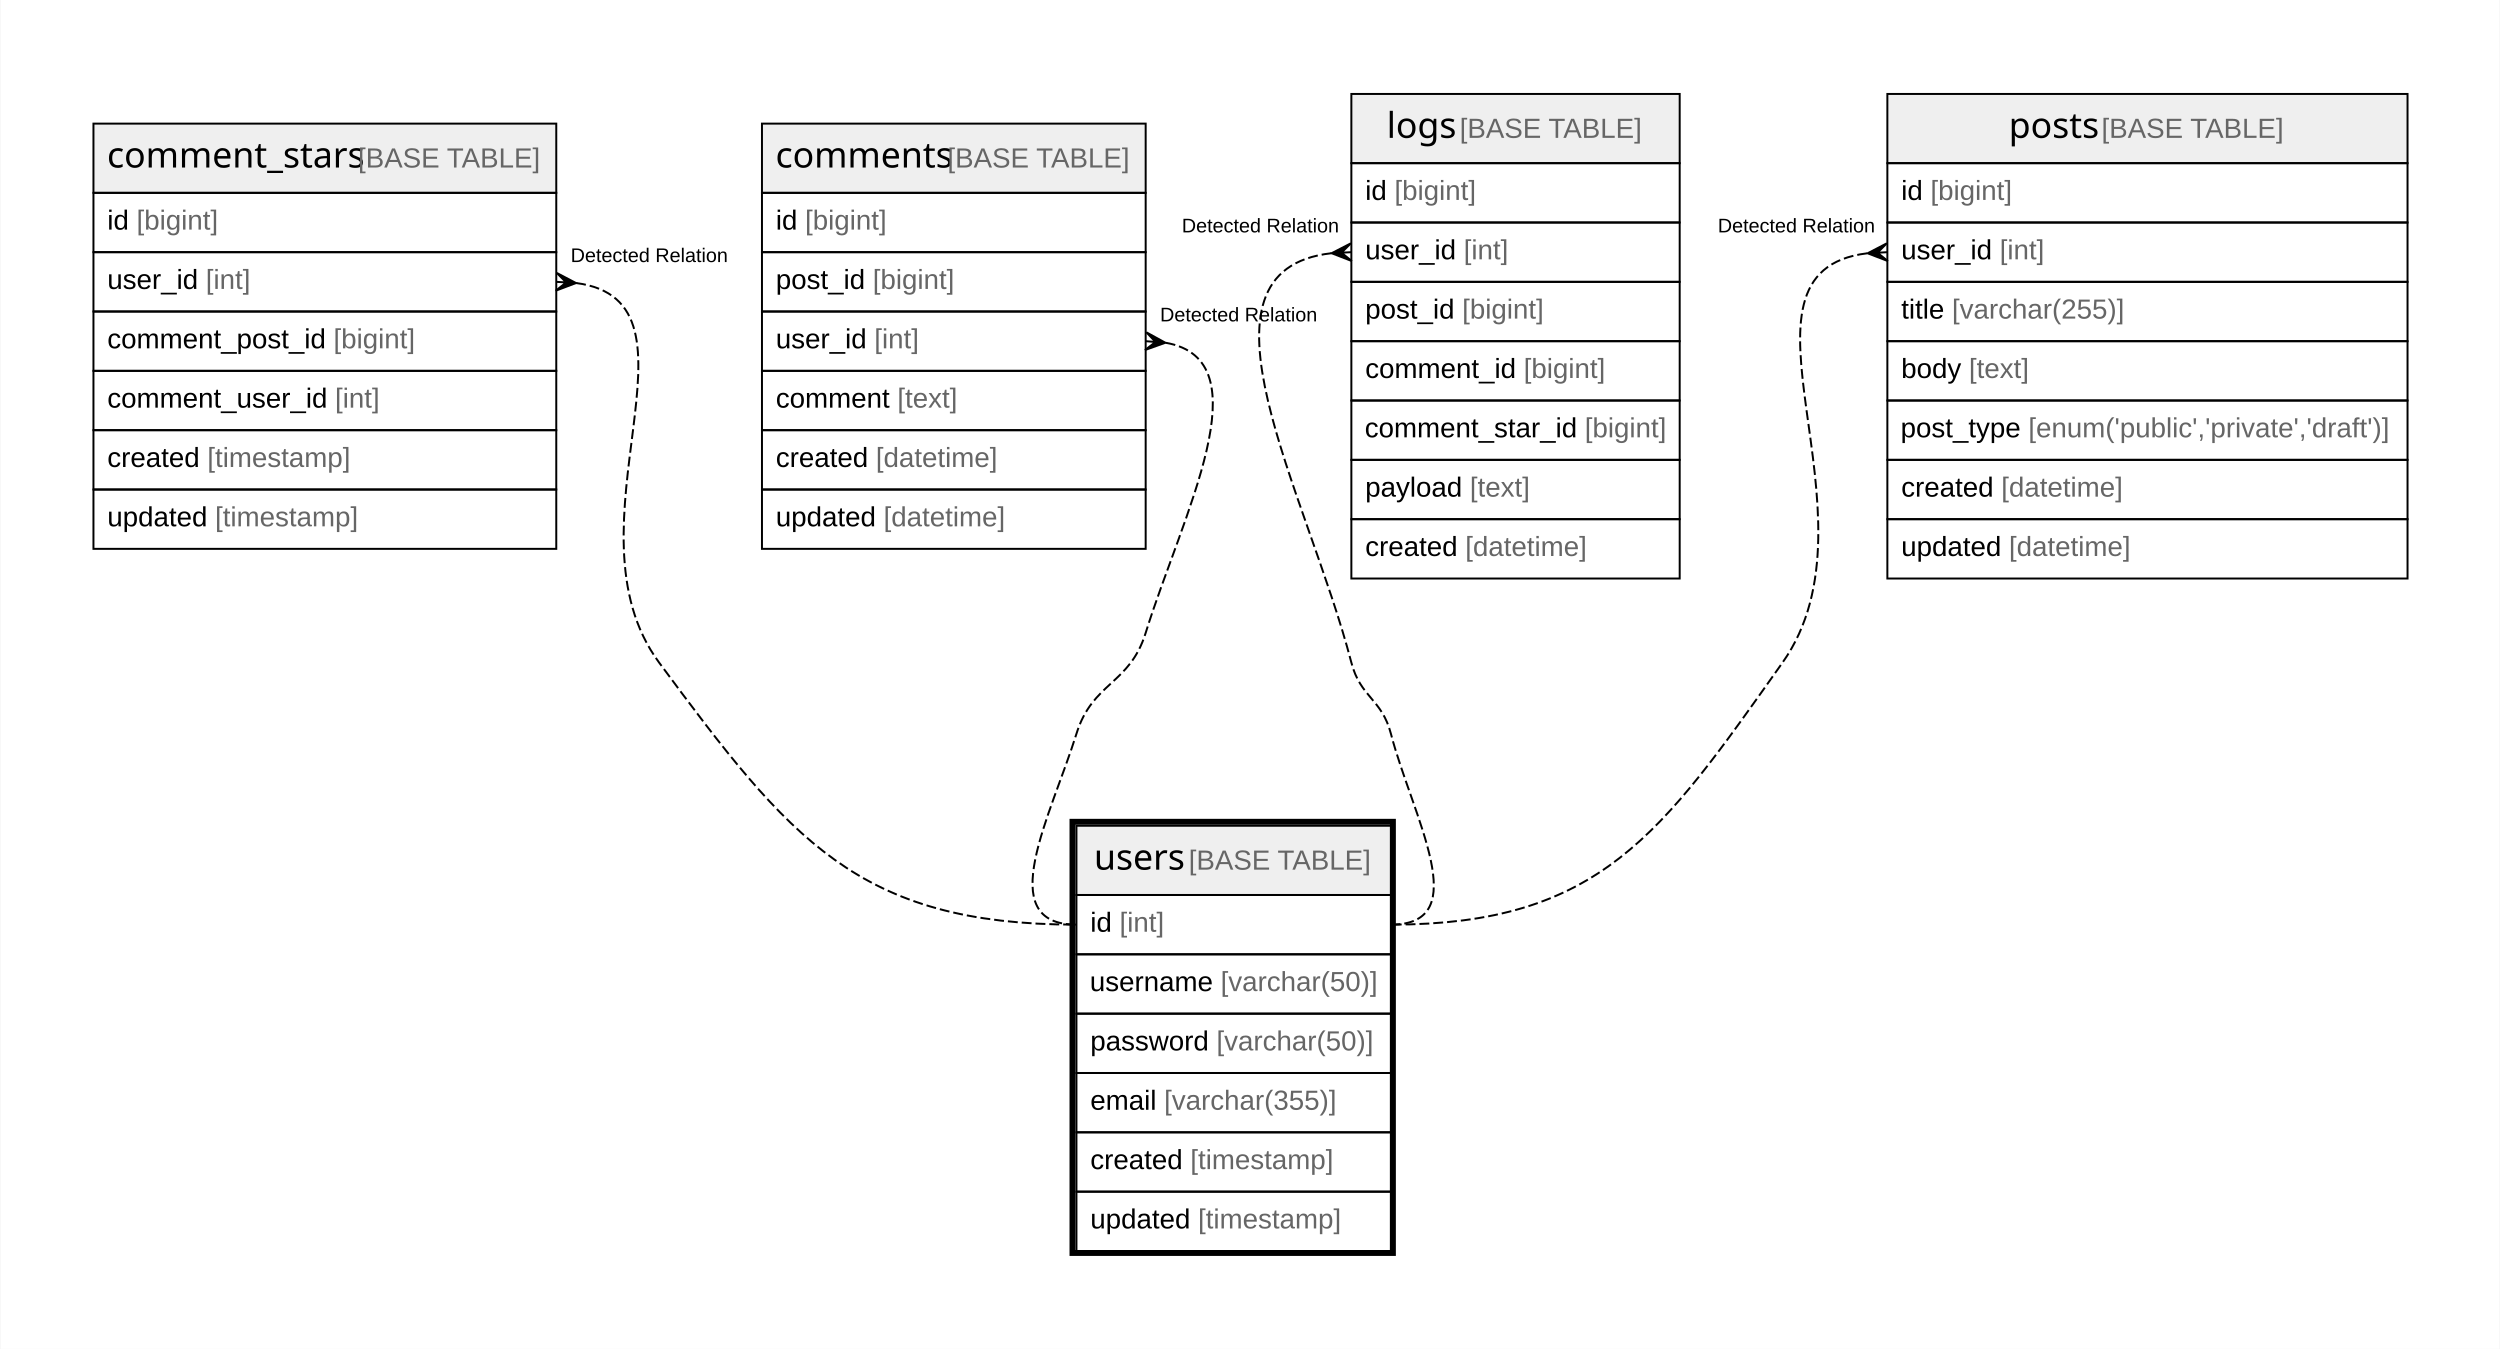
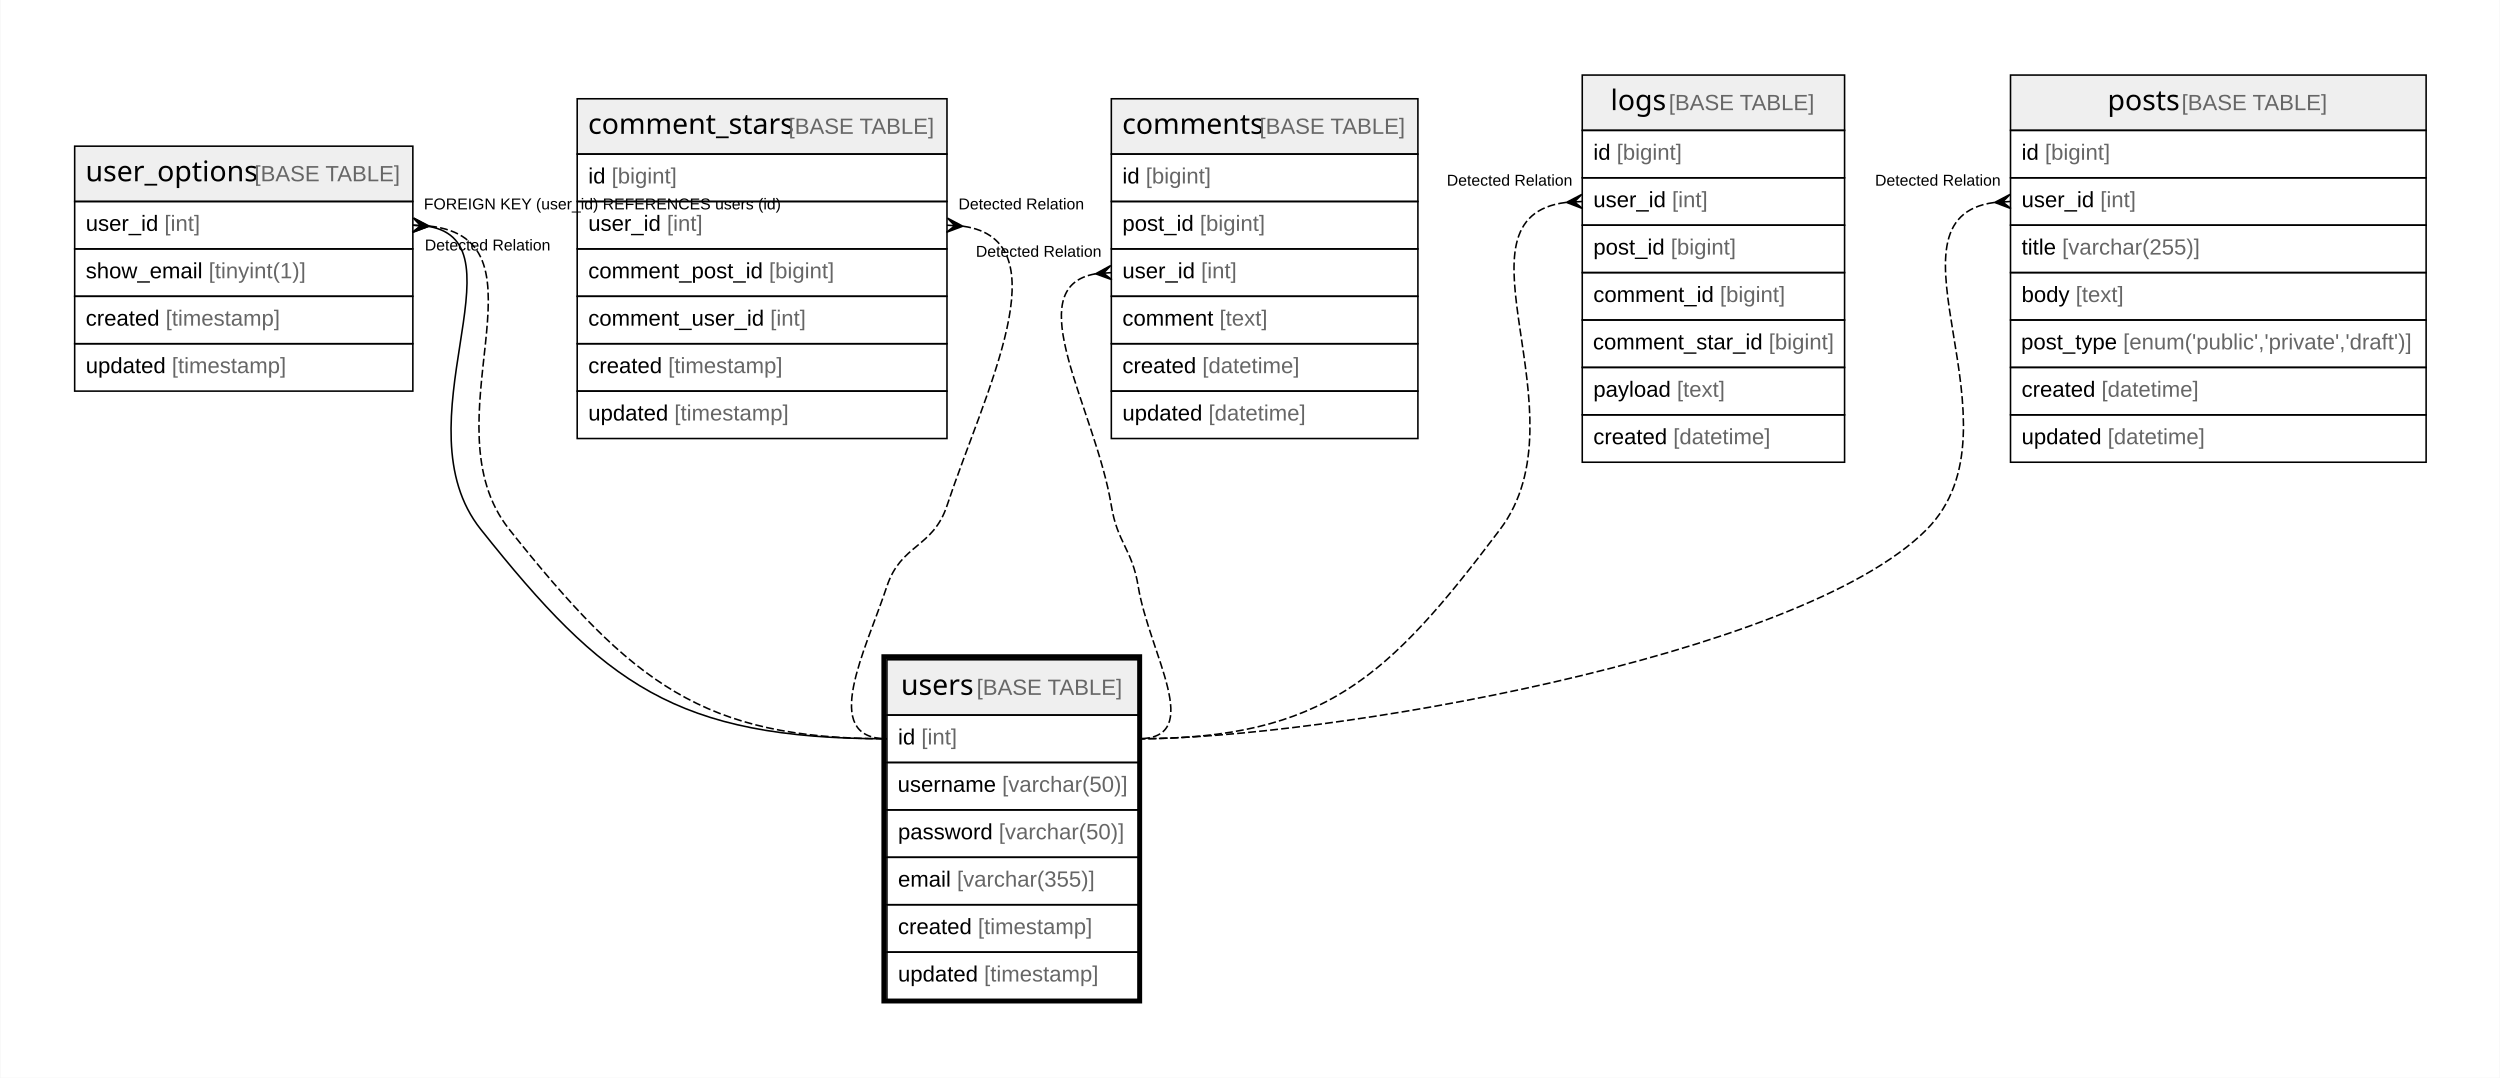
- <svg xmlns="http://www.w3.org/2000/svg" width="1264pt" height="682pt" viewBox="0.00 0.00 1263.50 682.00">
+ <svg xmlns="http://www.w3.org/2000/svg" width="1582pt" height="682pt" viewBox="0.00 0.00 1581.50 682.00">
  <g id="graph0" class="graph" transform="scale(1 1) rotate(0) translate(4 678)">
-     <polygon fill="#ffffff" stroke="transparent" points="-4,4 -4,-678 1259.5,-678 1259.5,4 -4,4" />
+     <polygon fill="#ffffff" stroke="transparent" points="-4,4 -4,-678 1577.5,-678 1577.5,4 -4,4" />
    <g id="node1" class="node">
-       <polygon fill="#efefef" stroke="transparent" points="540,-225.5 540,-260.5 699,-260.5 699,-225.5 540,-225.5" />
-       <polygon fill="none" stroke="#000000" points="540,-225.5 540,-260.5 699,-260.5 699,-225.5 540,-225.5" />
-       <text text-anchor="start" x="548.871" y="-238.3" font-family="Arial Bold" font-size="18.00" fill="#000000">users</text>
-       <text text-anchor="start" x="592.875" y="-238.3" font-family="Arial" font-size="14.00" fill="#000000"> </text>
-       <text text-anchor="start" x="596.766" y="-238.3" font-family="Arial" font-size="14.00" fill="#666666">[BASE TABLE]</text>
-       <polygon fill="none" stroke="#000000" points="540,-195.5 540,-225.5 699,-225.5 699,-195.5 540,-195.5" />
-       <text text-anchor="start" x="547" y="-206.9" font-family="Arial" font-size="14.00" fill="#000000">id </text>
-       <text text-anchor="start" x="561.78" y="-206.9" font-family="Arial" font-size="14.00" fill="#666666">[int]</text>
-       <polygon fill="none" stroke="#000000" points="540,-165.5 540,-195.5 699,-195.5 699,-165.5 540,-165.5" />
-       <text text-anchor="start" x="546.769" y="-176.9" font-family="Arial" font-size="14.00" fill="#000000">username </text>
-       <text text-anchor="start" x="612.894" y="-176.9" font-family="Arial" font-size="14.00" fill="#666666">[varchar(50)]</text>
-       <polygon fill="none" stroke="#000000" points="540,-135.5 540,-165.5 699,-165.5 699,-135.5 540,-135.5" />
-       <text text-anchor="start" x="547" y="-146.9" font-family="Arial" font-size="14.00" fill="#000000">password </text>
-       <text text-anchor="start" x="610.788" y="-146.9" font-family="Arial" font-size="14.00" fill="#666666">[varchar(50)]</text>
-       <polygon fill="none" stroke="#000000" points="540,-105.5 540,-135.5 699,-135.5 699,-105.5 540,-105.5" />
-       <text text-anchor="start" x="547" y="-116.9" font-family="Arial" font-size="14.00" fill="#000000">email </text>
-       <text text-anchor="start" x="584.33" y="-116.9" font-family="Arial" font-size="14.00" fill="#666666">[varchar(355)]</text>
-       <polygon fill="none" stroke="#000000" points="540,-75.5 540,-105.5 699,-105.5 699,-75.5 540,-75.5" />
-       <text text-anchor="start" x="547" y="-86.9" font-family="Arial" font-size="14.00" fill="#000000">created </text>
-       <text text-anchor="start" x="597.572" y="-86.9" font-family="Arial" font-size="14.00" fill="#666666">[timestamp]</text>
-       <polygon fill="none" stroke="#000000" points="540,-45.5 540,-75.5 699,-75.5 699,-45.5 540,-45.5" />
-       <text text-anchor="start" x="547" y="-56.9" font-family="Arial" font-size="14.00" fill="#000000">updated </text>
-       <text text-anchor="start" x="601.477" y="-56.9" font-family="Arial" font-size="14.00" fill="#666666">[timestamp]</text>
-       <polygon fill="none" stroke="#000000" stroke-width="3" points="538,-44.5 538,-262.5 700,-262.5 700,-44.5 538,-44.5" />
+       <polygon fill="#efefef" stroke="transparent" points="557,-225.5 557,-260.5 716,-260.5 716,-225.5 557,-225.5" />
+       <polygon fill="none" stroke="#000000" points="557,-225.5 557,-260.5 716,-260.5 716,-225.5 557,-225.5" />
+       <text text-anchor="start" x="565.871" y="-238.3" font-family="Arial Bold" font-size="18.00" fill="#000000">users</text>
+       <text text-anchor="start" x="609.875" y="-238.3" font-family="Arial" font-size="14.00" fill="#000000"> </text>
+       <text text-anchor="start" x="613.766" y="-238.3" font-family="Arial" font-size="14.00" fill="#666666">[BASE TABLE]</text>
+       <polygon fill="none" stroke="#000000" points="557,-195.5 557,-225.5 716,-225.5 716,-195.5 557,-195.5" />
+       <text text-anchor="start" x="564" y="-206.9" font-family="Arial" font-size="14.00" fill="#000000">id </text>
+       <text text-anchor="start" x="578.78" y="-206.9" font-family="Arial" font-size="14.00" fill="#666666">[int]</text>
+       <polygon fill="none" stroke="#000000" points="557,-165.5 557,-195.5 716,-195.5 716,-165.5 557,-165.5" />
+       <text text-anchor="start" x="563.769" y="-176.9" font-family="Arial" font-size="14.00" fill="#000000">username </text>
+       <text text-anchor="start" x="629.894" y="-176.9" font-family="Arial" font-size="14.00" fill="#666666">[varchar(50)]</text>
+       <polygon fill="none" stroke="#000000" points="557,-135.5 557,-165.5 716,-165.5 716,-135.5 557,-135.5" />
+       <text text-anchor="start" x="564" y="-146.9" font-family="Arial" font-size="14.00" fill="#000000">password </text>
+       <text text-anchor="start" x="627.788" y="-146.9" font-family="Arial" font-size="14.00" fill="#666666">[varchar(50)]</text>
+       <polygon fill="none" stroke="#000000" points="557,-105.5 557,-135.5 716,-135.5 716,-105.5 557,-105.5" />
+       <text text-anchor="start" x="564" y="-116.9" font-family="Arial" font-size="14.00" fill="#000000">email </text>
+       <text text-anchor="start" x="601.33" y="-116.9" font-family="Arial" font-size="14.00" fill="#666666">[varchar(355)]</text>
+       <polygon fill="none" stroke="#000000" points="557,-75.5 557,-105.5 716,-105.5 716,-75.5 557,-75.5" />
+       <text text-anchor="start" x="564" y="-86.9" font-family="Arial" font-size="14.00" fill="#000000">created </text>
+       <text text-anchor="start" x="614.572" y="-86.9" font-family="Arial" font-size="14.00" fill="#666666">[timestamp]</text>
+       <polygon fill="none" stroke="#000000" points="557,-45.5 557,-75.5 716,-75.5 716,-45.5 557,-45.5" />
+       <text text-anchor="start" x="564" y="-56.9" font-family="Arial" font-size="14.00" fill="#000000">updated </text>
+       <text text-anchor="start" x="618.477" y="-56.9" font-family="Arial" font-size="14.00" fill="#666666">[timestamp]</text>
+       <polygon fill="none" stroke="#000000" stroke-width="3" points="555,-44.5 555,-262.5 717,-262.5 717,-44.5 555,-44.5" />
    </g>
    <g id="node2" class="node">
-       <polygon fill="#efefef" stroke="transparent" points="43,-580.5 43,-615.5 277,-615.5 277,-580.5 43,-580.5" />
-       <polygon fill="none" stroke="#000000" points="43,-580.5 43,-615.5 277,-615.5 277,-580.5 43,-580.5" />
-       <text text-anchor="start" x="49.867" y="-593.3" font-family="Arial Bold" font-size="18.00" fill="#000000">comment_stars</text>
-       <text text-anchor="start" x="172.879" y="-593.3" font-family="Arial" font-size="14.00" fill="#000000"> </text>
-       <text text-anchor="start" x="176.77" y="-593.3" font-family="Arial" font-size="14.00" fill="#666666">[BASE TABLE]</text>
-       <polygon fill="none" stroke="#000000" points="43,-550.5 43,-580.5 277,-580.5 277,-550.5 43,-550.5" />
-       <text text-anchor="start" x="50" y="-561.9" font-family="Arial" font-size="14.00" fill="#000000">id </text>
-       <text text-anchor="start" x="64.78" y="-561.9" font-family="Arial" font-size="14.00" fill="#666666">[bigint]</text>
-       <polygon fill="none" stroke="#000000" points="43,-520.5 43,-550.5 277,-550.5 277,-520.5 43,-520.5" />
+       <polygon fill="#efefef" stroke="transparent" points="43,-550.5 43,-585.5 257,-585.5 257,-550.5 43,-550.5" />
+       <polygon fill="none" stroke="#000000" points="43,-550.5 43,-585.5 257,-585.5 257,-550.5 43,-550.5" />
+       <text text-anchor="start" x="49.857" y="-563.3" font-family="Arial Bold" font-size="18.00" fill="#000000">user_options</text>
+       <text text-anchor="start" x="152.889" y="-563.3" font-family="Arial" font-size="14.00" fill="#000000"> </text>
+       <text text-anchor="start" x="156.78" y="-563.3" font-family="Arial" font-size="14.00" fill="#666666">[BASE TABLE]</text>
+       <polygon fill="none" stroke="#000000" points="43,-520.5 43,-550.5 257,-550.5 257,-520.5 43,-520.5" />
      <text text-anchor="start" x="50" y="-531.9" font-family="Arial" font-size="14.00" fill="#000000">user_id </text>
      <text text-anchor="start" x="99.788" y="-531.9" font-family="Arial" font-size="14.00" fill="#666666">[int]</text>
-       <polygon fill="none" stroke="#000000" points="43,-490.5 43,-520.5 277,-520.5 277,-490.5 43,-490.5" />
-       <text text-anchor="start" x="50" y="-501.9" font-family="Arial" font-size="14.00" fill="#000000">comment_post_id </text>
-       <text text-anchor="start" x="164.36" y="-501.9" font-family="Arial" font-size="14.00" fill="#666666">[bigint]</text>
-       <polygon fill="none" stroke="#000000" points="43,-460.5 43,-490.5 277,-490.5 277,-460.5 43,-460.5" />
-       <text text-anchor="start" x="50" y="-471.9" font-family="Arial" font-size="14.00" fill="#000000">comment_user_id </text>
-       <text text-anchor="start" x="165.13" y="-471.9" font-family="Arial" font-size="14.00" fill="#666666">[int]</text>
-       <polygon fill="none" stroke="#000000" points="43,-430.5 43,-460.5 277,-460.5 277,-430.5 43,-430.5" />
-       <text text-anchor="start" x="50" y="-441.9" font-family="Arial" font-size="14.00" fill="#000000">created </text>
-       <text text-anchor="start" x="100.572" y="-441.9" font-family="Arial" font-size="14.00" fill="#666666">[timestamp]</text>
-       <polygon fill="none" stroke="#000000" points="43,-400.5 43,-430.5 277,-430.5 277,-400.5 43,-400.5" />
-       <text text-anchor="start" x="50" y="-411.9" font-family="Arial" font-size="14.00" fill="#000000">updated </text>
-       <text text-anchor="start" x="104.477" y="-411.9" font-family="Arial" font-size="14.00" fill="#666666">[timestamp]</text>
+       <polygon fill="none" stroke="#000000" points="43,-490.5 43,-520.5 257,-520.5 257,-490.5 43,-490.5" />
+       <text text-anchor="start" x="50" y="-501.9" font-family="Arial" font-size="14.00" fill="#000000">show_email </text>
+       <text text-anchor="start" x="127.784" y="-501.9" font-family="Arial" font-size="14.00" fill="#666666">[tinyint(1)]</text>
+       <polygon fill="none" stroke="#000000" points="43,-460.5 43,-490.5 257,-490.5 257,-460.5 43,-460.5" />
+       <text text-anchor="start" x="50" y="-471.9" font-family="Arial" font-size="14.00" fill="#000000">created </text>
+       <text text-anchor="start" x="100.572" y="-471.9" font-family="Arial" font-size="14.00" fill="#666666">[timestamp]</text>
+       <polygon fill="none" stroke="#000000" points="43,-430.5 43,-460.5 257,-460.5 257,-430.5 43,-430.5" />
+       <text text-anchor="start" x="50" y="-441.9" font-family="Arial" font-size="14.00" fill="#000000">updated </text>
+       <text text-anchor="start" x="104.477" y="-441.9" font-family="Arial" font-size="14.00" fill="#666666">[timestamp]</text>
    </g>
    <g id="edge1" class="edge">
-       <path fill="none" stroke="#000000" stroke-dasharray="5,2" d="M287.029,-534.9C358.533,-525.637 278.454,-411.322 329,-343 394.859,-253.979 429.265,-210.5 540,-210.5" />
-       <polygon fill="#000000" stroke="#000000" points="286.982,-534.903 276.731,-531.008 281.991,-535.201 277,-535.5 277,-535.5 277,-535.5 281.991,-535.201 277.269,-539.992 286.982,-534.903 286.982,-534.903" />
-       <text text-anchor="start" x="284.268" y="-545.5" font-family="Arial" font-size="10.00" fill="#000000">Detected Relation</text>
+       <path fill="none" stroke="#000000" d="M267.1,-534.707C328.339,-524.073 247.416,-409.104 300,-343 377.796,-245.201 423.033,-210.5 557,-210.5" />
+       <polygon fill="#000000" stroke="#000000" points="266.969,-534.717 256.647,-531.014 261.985,-535.108 257,-535.5 257,-535.5 257,-535.5 261.985,-535.108 257.353,-539.986 266.969,-534.717 266.969,-534.717" />
+       <text text-anchor="start" x="263.945" y="-545.5" font-family="Arial" font-size="10.00" fill="#000000">FOREIGN KEY (user_id) REFERENCES users (id)</text>
+     </g>
+     <g id="edge6" class="edge">
+       <path fill="none" stroke="#000000" stroke-dasharray="5,2" d="M267.339,-534.975C347.85,-526.207 264.929,-409.716 318,-343 395.72,-245.296 440.944,-210.568 556.66,-210.5" />
+       <polygon fill="#000000" stroke="#000000" points="267.272,-534.978 257.051,-531.006 262.279,-535.239 257.286,-535.5 257.286,-535.5 257.286,-535.5 262.279,-535.239 257.52,-539.994 267.272,-534.978 267.272,-534.978" />
+       <text text-anchor="start" x="264.553" y="-519.5" font-family="Arial" font-size="10.00" fill="#000000">Detected Relation</text>
    </g>
    <g id="node3" class="node">
-       <polygon fill="#efefef" stroke="transparent" points="381,-580.5 381,-615.5 575,-615.5 575,-580.5 381,-580.5" />
-       <polygon fill="none" stroke="#000000" points="381,-580.5 381,-615.5 575,-615.5 575,-580.5 381,-580.5" />
-       <text text-anchor="start" x="387.87" y="-593.3" font-family="Arial Bold" font-size="18.00" fill="#000000">comments</text>
-       <text text-anchor="start" x="470.876" y="-593.3" font-family="Arial" font-size="14.00" fill="#000000"> </text>
-       <text text-anchor="start" x="474.766" y="-593.3" font-family="Arial" font-size="14.00" fill="#666666">[BASE TABLE]</text>
-       <polygon fill="none" stroke="#000000" points="381,-550.5 381,-580.5 575,-580.5 575,-550.5 381,-550.5" />
-       <text text-anchor="start" x="388" y="-561.9" font-family="Arial" font-size="14.00" fill="#000000">id </text>
-       <text text-anchor="start" x="402.78" y="-561.9" font-family="Arial" font-size="14.00" fill="#666666">[bigint]</text>
-       <polygon fill="none" stroke="#000000" points="381,-520.5 381,-550.5 575,-550.5 575,-520.5 381,-520.5" />
-       <text text-anchor="start" x="388" y="-531.9" font-family="Arial" font-size="14.00" fill="#000000">post_id </text>
-       <text text-anchor="start" x="437.018" y="-531.9" font-family="Arial" font-size="14.00" fill="#666666">[bigint]</text>
-       <polygon fill="none" stroke="#000000" points="381,-490.5 381,-520.5 575,-520.5 575,-490.5 381,-490.5" />
-       <text text-anchor="start" x="388" y="-501.9" font-family="Arial" font-size="14.00" fill="#000000">user_id </text>
-       <text text-anchor="start" x="437.788" y="-501.9" font-family="Arial" font-size="14.00" fill="#666666">[int]</text>
-       <polygon fill="none" stroke="#000000" points="381,-460.5 381,-490.5 575,-490.5 575,-460.5 381,-460.5" />
-       <text text-anchor="start" x="388" y="-471.9" font-family="Arial" font-size="14.00" fill="#000000">comment </text>
-       <text text-anchor="start" x="449.45" y="-471.9" font-family="Arial" font-size="14.00" fill="#666666">[text]</text>
-       <polygon fill="none" stroke="#000000" points="381,-430.5 381,-460.5 575,-460.5 575,-430.5 381,-430.5" />
-       <text text-anchor="start" x="388" y="-441.9" font-family="Arial" font-size="14.00" fill="#000000">created </text>
-       <text text-anchor="start" x="438.572" y="-441.9" font-family="Arial" font-size="14.00" fill="#666666">[datetime]</text>
-       <polygon fill="none" stroke="#000000" points="381,-400.5 381,-430.5 575,-430.5 575,-400.5 381,-400.5" />
-       <text text-anchor="start" x="388" y="-411.9" font-family="Arial" font-size="14.00" fill="#000000">updated </text>
-       <text text-anchor="start" x="442.477" y="-411.9" font-family="Arial" font-size="14.00" fill="#666666">[datetime]</text>
+       <polygon fill="#efefef" stroke="transparent" points="361,-580.5 361,-615.5 595,-615.5 595,-580.5 361,-580.5" />
+       <polygon fill="none" stroke="#000000" points="361,-580.5 361,-615.5 595,-615.5 595,-580.5 361,-580.5" />
+       <text text-anchor="start" x="367.867" y="-593.3" font-family="Arial Bold" font-size="18.00" fill="#000000">comment_stars</text>
+       <text text-anchor="start" x="490.879" y="-593.3" font-family="Arial" font-size="14.00" fill="#000000"> </text>
+       <text text-anchor="start" x="494.77" y="-593.3" font-family="Arial" font-size="14.00" fill="#666666">[BASE TABLE]</text>
+       <polygon fill="none" stroke="#000000" points="361,-550.5 361,-580.5 595,-580.5 595,-550.5 361,-550.5" />
+       <text text-anchor="start" x="368" y="-561.9" font-family="Arial" font-size="14.00" fill="#000000">id </text>
+       <text text-anchor="start" x="382.78" y="-561.9" font-family="Arial" font-size="14.00" fill="#666666">[bigint]</text>
+       <polygon fill="none" stroke="#000000" points="361,-520.5 361,-550.5 595,-550.5 595,-520.5 361,-520.5" />
+       <text text-anchor="start" x="368" y="-531.9" font-family="Arial" font-size="14.00" fill="#000000">user_id </text>
+       <text text-anchor="start" x="417.788" y="-531.9" font-family="Arial" font-size="14.00" fill="#666666">[int]</text>
+       <polygon fill="none" stroke="#000000" points="361,-490.5 361,-520.5 595,-520.5 595,-490.5 361,-490.5" />
+       <text text-anchor="start" x="368" y="-501.9" font-family="Arial" font-size="14.00" fill="#000000">comment_post_id </text>
+       <text text-anchor="start" x="482.36" y="-501.9" font-family="Arial" font-size="14.00" fill="#666666">[bigint]</text>
+       <polygon fill="none" stroke="#000000" points="361,-460.5 361,-490.5 595,-490.5 595,-460.5 361,-460.5" />
+       <text text-anchor="start" x="368" y="-471.9" font-family="Arial" font-size="14.00" fill="#000000">comment_user_id </text>
+       <text text-anchor="start" x="483.13" y="-471.9" font-family="Arial" font-size="14.00" fill="#666666">[int]</text>
+       <polygon fill="none" stroke="#000000" points="361,-430.5 361,-460.5 595,-460.5 595,-430.5 361,-430.5" />
+       <text text-anchor="start" x="368" y="-441.9" font-family="Arial" font-size="14.00" fill="#000000">created </text>
+       <text text-anchor="start" x="418.572" y="-441.9" font-family="Arial" font-size="14.00" fill="#666666">[timestamp]</text>
+       <polygon fill="none" stroke="#000000" points="361,-400.5 361,-430.5 595,-430.5 595,-400.5 361,-400.5" />
+       <text text-anchor="start" x="368" y="-411.9" font-family="Arial" font-size="14.00" fill="#000000">updated </text>
+       <text text-anchor="start" x="422.477" y="-411.9" font-family="Arial" font-size="14.00" fill="#666666">[timestamp]</text>
    </g>
    <g id="edge2" class="edge">
-       <path fill="none" stroke="#000000" stroke-dasharray="5,2" d="M585.09,-504.702C635.415,-495.955 593.319,-417.067 575,-358 566.857,-331.743 548.143,-333.257 540,-307 527.296,-266.036 497.111,-210.5 540,-210.5" />
-       <polygon fill="#000000" stroke="#000000" points="584.969,-504.712 574.645,-501.014 579.985,-505.106 575,-505.5 575,-505.5 575,-505.5 579.985,-505.106 575.355,-509.986 584.969,-504.712 584.969,-504.712" />
-       <text text-anchor="start" x="582.268" y="-515.5" font-family="Arial" font-size="10.00" fill="#000000">Detected Relation</text>
+       <path fill="none" stroke="#000000" stroke-dasharray="5,2" d="M605.234,-534.837C668.885,-525.94 618.665,-429.37 595,-358 586.103,-331.17 565.897,-333.83 557,-307 543.501,-266.291 514.111,-210.5 557,-210.5" />
+       <polygon fill="#000000" stroke="#000000" points="604.979,-534.853 594.709,-531.009 599.99,-535.177 595,-535.5 595,-535.5 595,-535.5 599.99,-535.177 595.291,-539.991 604.979,-534.853 604.979,-534.853" />
+       <text text-anchor="start" x="602.268" y="-545.5" font-family="Arial" font-size="10.00" fill="#000000">Detected Relation</text>
    </g>
    <g id="node4" class="node">
-       <polygon fill="#efefef" stroke="transparent" points="679,-595.5 679,-630.5 845,-630.5 845,-595.5 679,-595.5" />
-       <polygon fill="none" stroke="#000000" points="679,-595.5 679,-630.5 845,-630.5 845,-595.5 679,-595.5" />
-       <text text-anchor="start" x="696.87" y="-608.3" font-family="Arial Bold" font-size="18.00" fill="#000000">logs</text>
-       <text text-anchor="start" x="729.876" y="-608.3" font-family="Arial" font-size="14.00" fill="#000000"> </text>
-       <text text-anchor="start" x="733.767" y="-608.3" font-family="Arial" font-size="14.00" fill="#666666">[BASE TABLE]</text>
-       <polygon fill="none" stroke="#000000" points="679,-565.5 679,-595.5 845,-595.5 845,-565.5 679,-565.5" />
-       <text text-anchor="start" x="686" y="-576.9" font-family="Arial" font-size="14.00" fill="#000000">id </text>
-       <text text-anchor="start" x="700.78" y="-576.9" font-family="Arial" font-size="14.00" fill="#666666">[bigint]</text>
-       <polygon fill="none" stroke="#000000" points="679,-535.5 679,-565.5 845,-565.5 845,-535.5 679,-535.5" />
-       <text text-anchor="start" x="686" y="-546.9" font-family="Arial" font-size="14.00" fill="#000000">user_id </text>
-       <text text-anchor="start" x="735.788" y="-546.9" font-family="Arial" font-size="14.00" fill="#666666">[int]</text>
-       <polygon fill="none" stroke="#000000" points="679,-505.5 679,-535.5 845,-535.5 845,-505.5 679,-505.5" />
-       <text text-anchor="start" x="686" y="-516.9" font-family="Arial" font-size="14.00" fill="#000000">post_id </text>
-       <text text-anchor="start" x="735.018" y="-516.9" font-family="Arial" font-size="14.00" fill="#666666">[bigint]</text>
-       <polygon fill="none" stroke="#000000" points="679,-475.5 679,-505.5 845,-505.5 845,-475.5 679,-475.5" />
-       <text text-anchor="start" x="686" y="-486.9" font-family="Arial" font-size="14.00" fill="#000000">comment_id </text>
-       <text text-anchor="start" x="766.122" y="-486.9" font-family="Arial" font-size="14.00" fill="#666666">[bigint]</text>
-       <polygon fill="none" stroke="#000000" points="679,-445.5 679,-475.5 845,-475.5 845,-445.5 679,-445.5" />
-       <text text-anchor="start" x="685.764" y="-456.9" font-family="Arial" font-size="14.00" fill="#000000">comment_star_id </text>
-       <text text-anchor="start" x="797.003" y="-456.9" font-family="Arial" font-size="14.00" fill="#666666">[bigint]</text>
-       <polygon fill="none" stroke="#000000" points="679,-415.5 679,-445.5 845,-445.5 845,-415.5 679,-415.5" />
-       <text text-anchor="start" x="686" y="-426.9" font-family="Arial" font-size="14.00" fill="#000000">payload </text>
-       <text text-anchor="start" x="738.91" y="-426.9" font-family="Arial" font-size="14.00" fill="#666666">[text]</text>
-       <polygon fill="none" stroke="#000000" points="679,-385.5 679,-415.5 845,-415.5 845,-385.5 679,-385.5" />
-       <text text-anchor="start" x="686" y="-396.9" font-family="Arial" font-size="14.00" fill="#000000">created </text>
-       <text text-anchor="start" x="736.572" y="-396.9" font-family="Arial" font-size="14.00" fill="#666666">[datetime]</text>
+       <polygon fill="#efefef" stroke="transparent" points="699,-580.5 699,-615.5 893,-615.5 893,-580.5 699,-580.5" />
+       <polygon fill="none" stroke="#000000" points="699,-580.5 699,-615.5 893,-615.5 893,-580.5 699,-580.5" />
+       <text text-anchor="start" x="705.87" y="-593.3" font-family="Arial Bold" font-size="18.00" fill="#000000">comments</text>
+       <text text-anchor="start" x="788.876" y="-593.3" font-family="Arial" font-size="14.00" fill="#000000"> </text>
+       <text text-anchor="start" x="792.766" y="-593.3" font-family="Arial" font-size="14.00" fill="#666666">[BASE TABLE]</text>
+       <polygon fill="none" stroke="#000000" points="699,-550.5 699,-580.5 893,-580.5 893,-550.5 699,-550.5" />
+       <text text-anchor="start" x="706" y="-561.9" font-family="Arial" font-size="14.00" fill="#000000">id </text>
+       <text text-anchor="start" x="720.78" y="-561.9" font-family="Arial" font-size="14.00" fill="#666666">[bigint]</text>
+       <polygon fill="none" stroke="#000000" points="699,-520.5 699,-550.5 893,-550.5 893,-520.5 699,-520.5" />
+       <text text-anchor="start" x="706" y="-531.9" font-family="Arial" font-size="14.00" fill="#000000">post_id </text>
+       <text text-anchor="start" x="755.018" y="-531.9" font-family="Arial" font-size="14.00" fill="#666666">[bigint]</text>
+       <polygon fill="none" stroke="#000000" points="699,-490.5 699,-520.5 893,-520.5 893,-490.5 699,-490.5" />
+       <text text-anchor="start" x="706" y="-501.9" font-family="Arial" font-size="14.00" fill="#000000">user_id </text>
+       <text text-anchor="start" x="755.788" y="-501.9" font-family="Arial" font-size="14.00" fill="#666666">[int]</text>
+       <polygon fill="none" stroke="#000000" points="699,-460.5 699,-490.5 893,-490.5 893,-460.5 699,-460.5" />
+       <text text-anchor="start" x="706" y="-471.9" font-family="Arial" font-size="14.00" fill="#000000">comment </text>
+       <text text-anchor="start" x="767.45" y="-471.9" font-family="Arial" font-size="14.00" fill="#666666">[text]</text>
+       <polygon fill="none" stroke="#000000" points="699,-430.5 699,-460.5 893,-460.5 893,-430.5 699,-430.5" />
+       <text text-anchor="start" x="706" y="-441.9" font-family="Arial" font-size="14.00" fill="#000000">created </text>
+       <text text-anchor="start" x="756.572" y="-441.9" font-family="Arial" font-size="14.00" fill="#666666">[datetime]</text>
+       <polygon fill="none" stroke="#000000" points="699,-400.5 699,-430.5 893,-430.5 893,-400.5 699,-400.5" />
+       <text text-anchor="start" x="706" y="-411.9" font-family="Arial" font-size="14.00" fill="#000000">updated </text>
+       <text text-anchor="start" x="760.477" y="-411.9" font-family="Arial" font-size="14.00" fill="#666666">[datetime]</text>
    </g>
    <g id="edge3" class="edge">
-       <path fill="none" stroke="#000000" stroke-dasharray="5,2" d="M668.919,-549.968C592.105,-541.308 656.77,-428.786 679,-343 683.591,-325.282 694.409,-324.718 699,-307 709.758,-265.482 741.889,-210.5 699,-210.5" />
-       <polygon fill="#000000" stroke="#000000" points="669.014,-549.972 678.763,-554.994 674.007,-550.236 679,-550.5 679,-550.5 679,-550.5 674.007,-550.236 679.237,-546.006 669.014,-549.972 669.014,-549.972" />
-       <text text-anchor="start" x="593.268" y="-560.5" font-family="Arial" font-size="10.00" fill="#000000">Detected Relation</text>
+       <path fill="none" stroke="#000000" stroke-dasharray="5,2" d="M688.991,-504.721C639.538,-496.179 689.094,-419.044 699,-358 702.827,-334.416 712.173,-330.584 716,-307 722.87,-264.665 758.889,-210.5 716,-210.5" />
+       <polygon fill="#000000" stroke="#000000" points="689.03,-504.724 698.651,-509.986 694.015,-505.112 699,-505.5 699,-505.5 699,-505.5 694.015,-505.112 699.349,-501.014 689.03,-504.724 689.03,-504.724" />
+       <text text-anchor="start" x="613.268" y="-515.5" font-family="Arial" font-size="10.00" fill="#000000">Detected Relation</text>
    </g>
    <g id="node5" class="node">
-       <polygon fill="#efefef" stroke="transparent" points="950,-595.5 950,-630.5 1213,-630.5 1213,-595.5 950,-595.5" />
-       <polygon fill="none" stroke="#000000" points="950,-595.5 950,-630.5 1213,-630.5 1213,-595.5 950,-595.5" />
-       <text text-anchor="start" x="1011.366" y="-608.3" font-family="Arial Bold" font-size="18.00" fill="#000000">posts</text>
-       <text text-anchor="start" x="1054.38" y="-608.3" font-family="Arial" font-size="14.00" fill="#000000"> </text>
-       <text text-anchor="start" x="1058.271" y="-608.3" font-family="Arial" font-size="14.00" fill="#666666">[BASE TABLE]</text>
-       <polygon fill="none" stroke="#000000" points="950,-565.5 950,-595.5 1213,-595.5 1213,-565.5 950,-565.5" />
-       <text text-anchor="start" x="957" y="-576.9" font-family="Arial" font-size="14.00" fill="#000000">id </text>
-       <text text-anchor="start" x="971.78" y="-576.9" font-family="Arial" font-size="14.00" fill="#666666">[bigint]</text>
-       <polygon fill="none" stroke="#000000" points="950,-535.5 950,-565.5 1213,-565.5 1213,-535.5 950,-535.5" />
-       <text text-anchor="start" x="957" y="-546.9" font-family="Arial" font-size="14.00" fill="#000000">user_id </text>
-       <text text-anchor="start" x="1006.788" y="-546.9" font-family="Arial" font-size="14.00" fill="#666666">[int]</text>
-       <polygon fill="none" stroke="#000000" points="950,-505.5 950,-535.5 1213,-535.5 1213,-505.5 950,-505.5" />
-       <text text-anchor="start" x="957" y="-516.9" font-family="Arial" font-size="14.00" fill="#000000">title </text>
-       <text text-anchor="start" x="982.668" y="-516.9" font-family="Arial" font-size="14.00" fill="#666666">[varchar(255)]</text>
-       <polygon fill="none" stroke="#000000" points="950,-475.5 950,-505.5 1213,-505.5 1213,-475.5 950,-475.5" />
-       <text text-anchor="start" x="957" y="-486.9" font-family="Arial" font-size="14.00" fill="#000000">body </text>
-       <text text-anchor="start" x="991.238" y="-486.9" font-family="Arial" font-size="14.00" fill="#666666">[text]</text>
-       <polygon fill="none" stroke="#000000" points="950,-445.5 950,-475.5 1213,-475.5 1213,-445.5 950,-445.5" />
-       <text text-anchor="start" x="956.697" y="-456.9" font-family="Arial" font-size="14.00" fill="#000000">post_type </text>
-       <text text-anchor="start" x="1021.282" y="-456.9" font-family="Arial" font-size="14.00" fill="#666666">[enum('public','private','draft')]</text>
-       <polygon fill="none" stroke="#000000" points="950,-415.5 950,-445.5 1213,-445.5 1213,-415.5 950,-415.5" />
-       <text text-anchor="start" x="957" y="-426.9" font-family="Arial" font-size="14.00" fill="#000000">created </text>
-       <text text-anchor="start" x="1007.572" y="-426.9" font-family="Arial" font-size="14.00" fill="#666666">[datetime]</text>
-       <polygon fill="none" stroke="#000000" points="950,-385.5 950,-415.5 1213,-415.5 1213,-385.5 950,-385.5" />
-       <text text-anchor="start" x="957" y="-396.9" font-family="Arial" font-size="14.00" fill="#000000">updated </text>
-       <text text-anchor="start" x="1011.477" y="-396.9" font-family="Arial" font-size="14.00" fill="#666666">[datetime]</text>
+       <polygon fill="#efefef" stroke="transparent" points="997,-595.5 997,-630.5 1163,-630.5 1163,-595.5 997,-595.5" />
+       <polygon fill="none" stroke="#000000" points="997,-595.5 997,-630.5 1163,-630.5 1163,-595.5 997,-595.5" />
+       <text text-anchor="start" x="1014.87" y="-608.3" font-family="Arial Bold" font-size="18.00" fill="#000000">logs</text>
+       <text text-anchor="start" x="1047.876" y="-608.3" font-family="Arial" font-size="14.00" fill="#000000"> </text>
+       <text text-anchor="start" x="1051.767" y="-608.3" font-family="Arial" font-size="14.00" fill="#666666">[BASE TABLE]</text>
+       <polygon fill="none" stroke="#000000" points="997,-565.5 997,-595.5 1163,-595.5 1163,-565.5 997,-565.5" />
+       <text text-anchor="start" x="1004" y="-576.9" font-family="Arial" font-size="14.00" fill="#000000">id </text>
+       <text text-anchor="start" x="1018.78" y="-576.9" font-family="Arial" font-size="14.00" fill="#666666">[bigint]</text>
+       <polygon fill="none" stroke="#000000" points="997,-535.5 997,-565.5 1163,-565.5 1163,-535.5 997,-535.5" />
+       <text text-anchor="start" x="1004" y="-546.9" font-family="Arial" font-size="14.00" fill="#000000">user_id </text>
+       <text text-anchor="start" x="1053.788" y="-546.9" font-family="Arial" font-size="14.00" fill="#666666">[int]</text>
+       <polygon fill="none" stroke="#000000" points="997,-505.5 997,-535.5 1163,-535.5 1163,-505.5 997,-505.5" />
+       <text text-anchor="start" x="1004" y="-516.9" font-family="Arial" font-size="14.00" fill="#000000">post_id </text>
+       <text text-anchor="start" x="1053.018" y="-516.9" font-family="Arial" font-size="14.00" fill="#666666">[bigint]</text>
+       <polygon fill="none" stroke="#000000" points="997,-475.5 997,-505.5 1163,-505.5 1163,-475.5 997,-475.5" />
+       <text text-anchor="start" x="1004" y="-486.9" font-family="Arial" font-size="14.00" fill="#000000">comment_id </text>
+       <text text-anchor="start" x="1084.122" y="-486.9" font-family="Arial" font-size="14.00" fill="#666666">[bigint]</text>
+       <polygon fill="none" stroke="#000000" points="997,-445.5 997,-475.5 1163,-475.5 1163,-445.5 997,-445.5" />
+       <text text-anchor="start" x="1003.764" y="-456.9" font-family="Arial" font-size="14.00" fill="#000000">comment_star_id </text>
+       <text text-anchor="start" x="1115.003" y="-456.9" font-family="Arial" font-size="14.00" fill="#666666">[bigint]</text>
+       <polygon fill="none" stroke="#000000" points="997,-415.5 997,-445.5 1163,-445.5 1163,-415.5 997,-415.5" />
+       <text text-anchor="start" x="1004" y="-426.9" font-family="Arial" font-size="14.00" fill="#000000">payload </text>
+       <text text-anchor="start" x="1056.91" y="-426.9" font-family="Arial" font-size="14.00" fill="#666666">[text]</text>
+       <polygon fill="none" stroke="#000000" points="997,-385.5 997,-415.5 1163,-415.5 1163,-385.5 997,-385.5" />
+       <text text-anchor="start" x="1004" y="-396.9" font-family="Arial" font-size="14.00" fill="#000000">created </text>
+       <text text-anchor="start" x="1054.572" y="-396.9" font-family="Arial" font-size="14.00" fill="#666666">[datetime]</text>
    </g>
    <g id="edge4" class="edge">
-       <path fill="none" stroke="#000000" stroke-dasharray="5,2" d="M939.706,-549.917C862.174,-540.44 949.813,-417.676 897,-343 835.86,-256.549 804.886,-210.5 699,-210.5" />
-       <polygon fill="#000000" stroke="#000000" points="940.016,-549.934 949.745,-554.993 945.008,-550.217 950,-550.5 950,-550.5 950,-550.5 945.008,-550.217 950.255,-546.007 940.016,-549.934 940.016,-549.934" />
-       <text text-anchor="start" x="864.268" y="-560.5" font-family="Arial" font-size="10.00" fill="#000000">Detected Relation</text>
+       <path fill="none" stroke="#000000" stroke-dasharray="5,2" d="M986.732,-549.909C909.522,-540.305 999.991,-415.956 945,-343 874.222,-249.1 833.587,-210.5 716,-210.5" />
+       <polygon fill="#000000" stroke="#000000" points="987.016,-549.925 996.741,-554.993 992.008,-550.213 997,-550.5 997,-550.5 997,-550.5 992.008,-550.213 997.259,-546.007 987.016,-549.925 987.016,-549.925" />
+       <text text-anchor="start" x="911.268" y="-560.5" font-family="Arial" font-size="10.00" fill="#000000">Detected Relation</text>
+     </g>
+     <g id="node6" class="node">
+       <polygon fill="#efefef" stroke="transparent" points="1268,-595.5 1268,-630.5 1531,-630.5 1531,-595.5 1268,-595.5" />
+       <polygon fill="none" stroke="#000000" points="1268,-595.5 1268,-630.5 1531,-630.5 1531,-595.5 1268,-595.5" />
+       <text text-anchor="start" x="1329.366" y="-608.3" font-family="Arial Bold" font-size="18.00" fill="#000000">posts</text>
+       <text text-anchor="start" x="1372.38" y="-608.3" font-family="Arial" font-size="14.00" fill="#000000"> </text>
+       <text text-anchor="start" x="1376.271" y="-608.3" font-family="Arial" font-size="14.00" fill="#666666">[BASE TABLE]</text>
+       <polygon fill="none" stroke="#000000" points="1268,-565.5 1268,-595.5 1531,-595.5 1531,-565.5 1268,-565.5" />
+       <text text-anchor="start" x="1275" y="-576.9" font-family="Arial" font-size="14.00" fill="#000000">id </text>
+       <text text-anchor="start" x="1289.78" y="-576.9" font-family="Arial" font-size="14.00" fill="#666666">[bigint]</text>
+       <polygon fill="none" stroke="#000000" points="1268,-535.5 1268,-565.5 1531,-565.5 1531,-535.5 1268,-535.5" />
+       <text text-anchor="start" x="1275" y="-546.9" font-family="Arial" font-size="14.00" fill="#000000">user_id </text>
+       <text text-anchor="start" x="1324.788" y="-546.9" font-family="Arial" font-size="14.00" fill="#666666">[int]</text>
+       <polygon fill="none" stroke="#000000" points="1268,-505.5 1268,-535.5 1531,-535.5 1531,-505.5 1268,-505.5" />
+       <text text-anchor="start" x="1275" y="-516.9" font-family="Arial" font-size="14.00" fill="#000000">title </text>
+       <text text-anchor="start" x="1300.668" y="-516.9" font-family="Arial" font-size="14.00" fill="#666666">[varchar(255)]</text>
+       <polygon fill="none" stroke="#000000" points="1268,-475.5 1268,-505.5 1531,-505.5 1531,-475.5 1268,-475.5" />
+       <text text-anchor="start" x="1275" y="-486.9" font-family="Arial" font-size="14.00" fill="#000000">body </text>
+       <text text-anchor="start" x="1309.238" y="-486.9" font-family="Arial" font-size="14.00" fill="#666666">[text]</text>
+       <polygon fill="none" stroke="#000000" points="1268,-445.5 1268,-475.5 1531,-475.5 1531,-445.5 1268,-445.5" />
+       <text text-anchor="start" x="1274.697" y="-456.9" font-family="Arial" font-size="14.00" fill="#000000">post_type </text>
+       <text text-anchor="start" x="1339.282" y="-456.9" font-family="Arial" font-size="14.00" fill="#666666">[enum('public','private','draft')]</text>
+       <polygon fill="none" stroke="#000000" points="1268,-415.5 1268,-445.5 1531,-445.5 1531,-415.5 1268,-415.5" />
+       <text text-anchor="start" x="1275" y="-426.9" font-family="Arial" font-size="14.00" fill="#000000">created </text>
+       <text text-anchor="start" x="1325.572" y="-426.9" font-family="Arial" font-size="14.00" fill="#666666">[datetime]</text>
+       <polygon fill="none" stroke="#000000" points="1268,-385.5 1268,-415.5 1531,-415.5 1531,-385.5 1268,-385.5" />
+       <text text-anchor="start" x="1275" y="-396.9" font-family="Arial" font-size="14.00" fill="#000000">updated </text>
+       <text text-anchor="start" x="1329.477" y="-396.9" font-family="Arial" font-size="14.00" fill="#666666">[datetime]</text>
+     </g>
+     <g id="edge5" class="edge">
+       <path fill="none" stroke="#000000" stroke-dasharray="5,2" d="M1257.758,-549.872C1181.077,-539.682 1279.369,-407.981 1215,-343 1134.257,-261.49 830.731,-210.5 716,-210.5" />
+       <polygon fill="#000000" stroke="#000000" points="1258.019,-549.888 1267.725,-554.992 1263.009,-550.194 1268,-550.5 1268,-550.5 1268,-550.5 1263.009,-550.194 1268.275,-546.008 1258.019,-549.888 1258.019,-549.888" />
+       <text text-anchor="start" x="1182.268" y="-560.5" font-family="Arial" font-size="10.00" fill="#000000">Detected Relation</text>
    </g>
  </g>
</svg>
